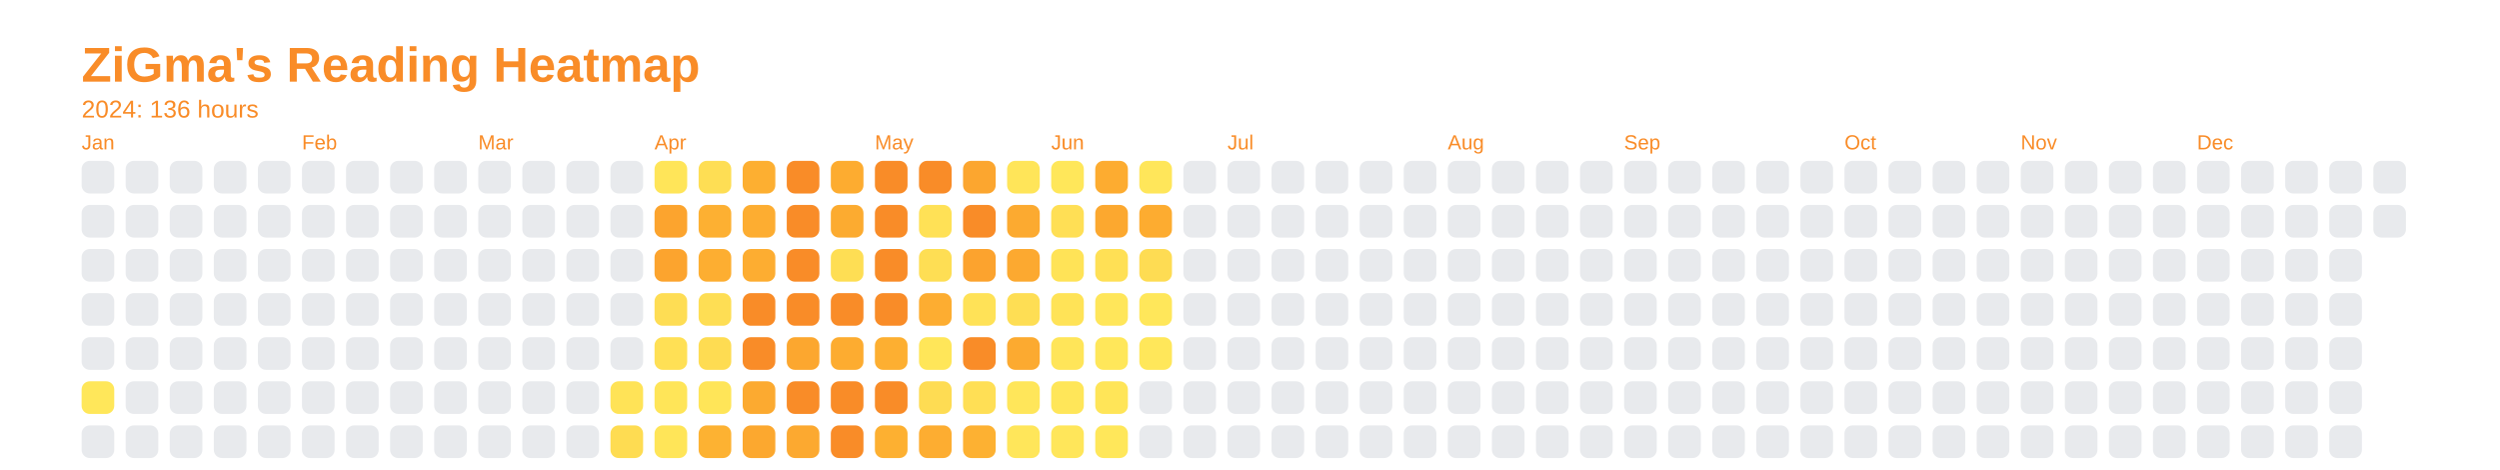
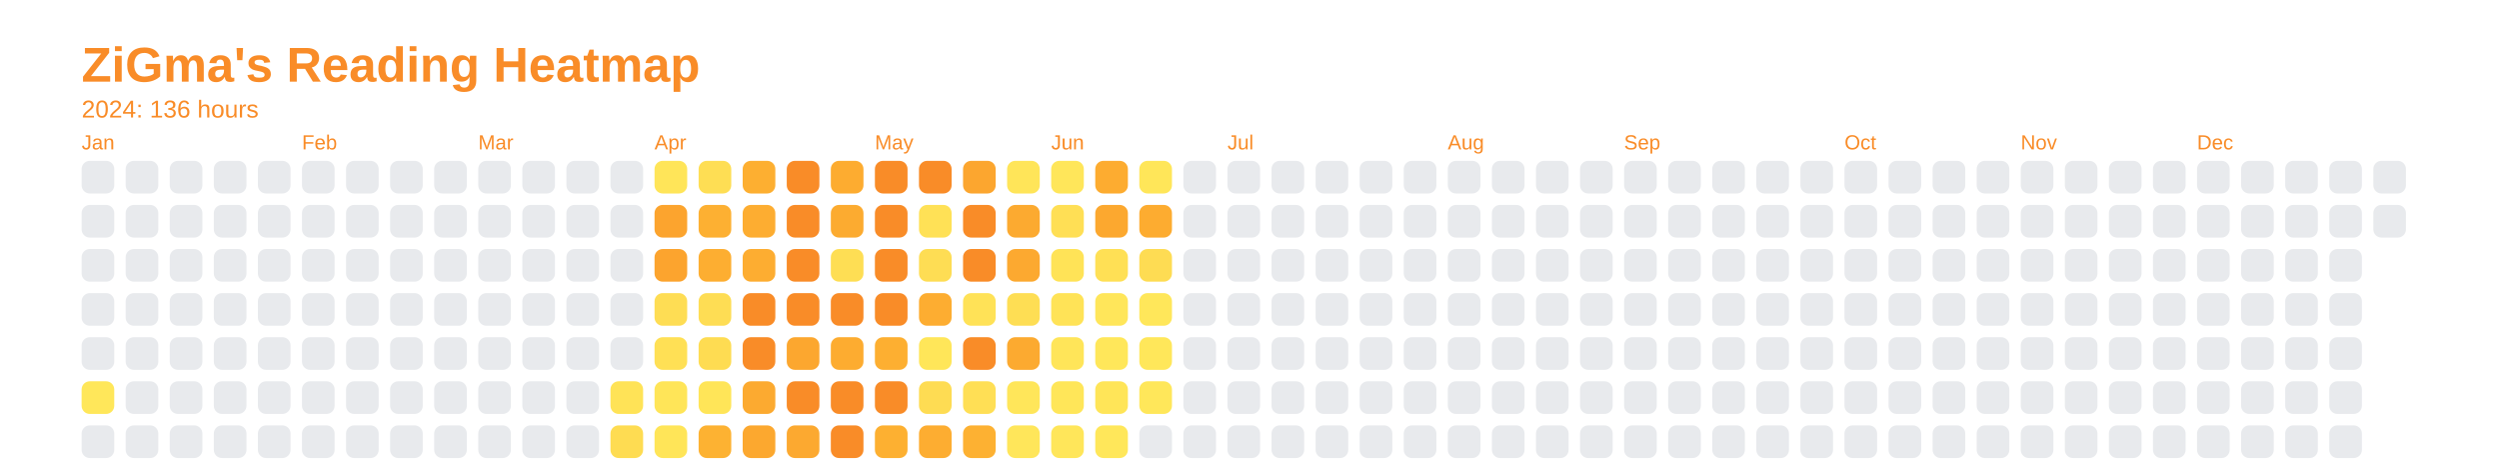
<svg xmlns="http://www.w3.org/2000/svg" baseProfile="full" height="57.5mm" version="1.1" viewBox="0,0,306.2,57.5" width="306.2mm">
  <defs />
  <rect fill="none" height="57.5" width="306.2" x="0" y="0" />
  <text fill="#f98c28" style="font-size:6px; font-family:Arial; font-weight:bold;" x="10" y="10">ZiGma's Reading Heatmap</text>
  <text fill="#f98c28" style="font-size:3px; font-family:Arial;" x="10" y="14.4">2024: 136 hours</text>
  <text fill="#f98c28" style="font-size:2.5px; font-family:Arial" x="10" y="18.3">Jan</text>
  <rect fill="#e8eaed" height="4" rx="1" ry="1" width="4" x="10" y="19.7" />
  <rect fill="#e8eaed" height="4" rx="1" ry="1" width="4" x="10" y="25.1" />
  <rect fill="#e8eaed" height="4" rx="1" ry="1" width="4" x="10" y="30.5" />
  <rect fill="#e8eaed" height="4" rx="1" ry="1" width="4" x="10" y="35.9" />
  <rect fill="#e8eaed" height="4" rx="1" ry="1" width="4" x="10" y="41.3" />
  <rect fill="#ffe75a" height="4" rx="1" ry="1" width="4" x="10" y="46.7" />
  <rect fill="#e8eaed" height="4" rx="1" ry="1" width="4" x="10" y="52.1" />
  <rect fill="#e8eaed" height="4" rx="1" ry="1" width="4" x="15.4" y="19.7" />
  <rect fill="#e8eaed" height="4" rx="1" ry="1" width="4" x="15.4" y="25.1" />
  <rect fill="#e8eaed" height="4" rx="1" ry="1" width="4" x="15.4" y="30.5" />
  <rect fill="#e8eaed" height="4" rx="1" ry="1" width="4" x="15.4" y="35.9" />
  <rect fill="#e8eaed" height="4" rx="1" ry="1" width="4" x="15.4" y="41.3" />
  <rect fill="#e8eaed" height="4" rx="1" ry="1" width="4" x="15.4" y="46.7" />
  <rect fill="#e8eaed" height="4" rx="1" ry="1" width="4" x="15.4" y="52.1" />
  <rect fill="#e8eaed" height="4" rx="1" ry="1" width="4" x="20.8" y="19.7" />
  <rect fill="#e8eaed" height="4" rx="1" ry="1" width="4" x="20.8" y="25.1" />
  <rect fill="#e8eaed" height="4" rx="1" ry="1" width="4" x="20.8" y="30.5" />
  <rect fill="#e8eaed" height="4" rx="1" ry="1" width="4" x="20.8" y="35.9" />
  <rect fill="#e8eaed" height="4" rx="1" ry="1" width="4" x="20.8" y="41.3" />
  <rect fill="#e8eaed" height="4" rx="1" ry="1" width="4" x="20.8" y="46.7" />
  <rect fill="#e8eaed" height="4" rx="1" ry="1" width="4" x="20.8" y="52.1" />
  <rect fill="#e8eaed" height="4" rx="1" ry="1" width="4" x="26.2" y="19.7" />
  <rect fill="#e8eaed" height="4" rx="1" ry="1" width="4" x="26.2" y="25.1" />
  <rect fill="#e8eaed" height="4" rx="1" ry="1" width="4" x="26.2" y="30.5" />
  <rect fill="#e8eaed" height="4" rx="1" ry="1" width="4" x="26.2" y="35.9" />
  <rect fill="#e8eaed" height="4" rx="1" ry="1" width="4" x="26.2" y="41.3" />
  <rect fill="#e8eaed" height="4" rx="1" ry="1" width="4" x="26.2" y="46.7" />
  <rect fill="#e8eaed" height="4" rx="1" ry="1" width="4" x="26.2" y="52.1" />
  <rect fill="#e8eaed" height="4" rx="1" ry="1" width="4" x="31.6" y="19.7" />
  <rect fill="#e8eaed" height="4" rx="1" ry="1" width="4" x="31.6" y="25.1" />
  <rect fill="#e8eaed" height="4" rx="1" ry="1" width="4" x="31.6" y="30.5" />
  <rect fill="#e8eaed" height="4" rx="1" ry="1" width="4" x="31.6" y="35.9" />
  <rect fill="#e8eaed" height="4" rx="1" ry="1" width="4" x="31.6" y="41.3" />
  <rect fill="#e8eaed" height="4" rx="1" ry="1" width="4" x="31.6" y="46.7" />
  <rect fill="#e8eaed" height="4" rx="1" ry="1" width="4" x="31.6" y="52.1" />
  <text fill="#f98c28" style="font-size:2.5px; font-family:Arial" x="37.0" y="18.3">Feb</text>
  <rect fill="#e8eaed" height="4" rx="1" ry="1" width="4" x="37.0" y="19.7" />
  <rect fill="#e8eaed" height="4" rx="1" ry="1" width="4" x="37.0" y="25.1" />
  <rect fill="#e8eaed" height="4" rx="1" ry="1" width="4" x="37.0" y="30.5" />
  <rect fill="#e8eaed" height="4" rx="1" ry="1" width="4" x="37.0" y="35.9" />
  <rect fill="#e8eaed" height="4" rx="1" ry="1" width="4" x="37.0" y="41.3" />
  <rect fill="#e8eaed" height="4" rx="1" ry="1" width="4" x="37.0" y="46.7" />
  <rect fill="#e8eaed" height="4" rx="1" ry="1" width="4" x="37.0" y="52.1" />
  <rect fill="#e8eaed" height="4" rx="1" ry="1" width="4" x="42.4" y="19.7" />
  <rect fill="#e8eaed" height="4" rx="1" ry="1" width="4" x="42.4" y="25.1" />
  <rect fill="#e8eaed" height="4" rx="1" ry="1" width="4" x="42.4" y="30.5" />
  <rect fill="#e8eaed" height="4" rx="1" ry="1" width="4" x="42.4" y="35.9" />
  <rect fill="#e8eaed" height="4" rx="1" ry="1" width="4" x="42.4" y="41.3" />
  <rect fill="#e8eaed" height="4" rx="1" ry="1" width="4" x="42.4" y="46.7" />
  <rect fill="#e8eaed" height="4" rx="1" ry="1" width="4" x="42.4" y="52.1" />
  <rect fill="#e8eaed" height="4" rx="1" ry="1" width="4" x="47.8" y="19.7" />
  <rect fill="#e8eaed" height="4" rx="1" ry="1" width="4" x="47.8" y="25.1" />
  <rect fill="#e8eaed" height="4" rx="1" ry="1" width="4" x="47.8" y="30.5" />
  <rect fill="#e8eaed" height="4" rx="1" ry="1" width="4" x="47.8" y="35.9" />
  <rect fill="#e8eaed" height="4" rx="1" ry="1" width="4" x="47.8" y="41.3" />
  <rect fill="#e8eaed" height="4" rx="1" ry="1" width="4" x="47.8" y="46.7" />
  <rect fill="#e8eaed" height="4" rx="1" ry="1" width="4" x="47.8" y="52.1" />
  <rect fill="#e8eaed" height="4" rx="1" ry="1" width="4" x="53.2" y="19.7" />
  <rect fill="#e8eaed" height="4" rx="1" ry="1" width="4" x="53.2" y="25.1" />
  <rect fill="#e8eaed" height="4" rx="1" ry="1" width="4" x="53.2" y="30.5" />
  <rect fill="#e8eaed" height="4" rx="1" ry="1" width="4" x="53.2" y="35.9" />
  <rect fill="#e8eaed" height="4" rx="1" ry="1" width="4" x="53.2" y="41.3" />
  <rect fill="#e8eaed" height="4" rx="1" ry="1" width="4" x="53.2" y="46.7" />
  <rect fill="#e8eaed" height="4" rx="1" ry="1" width="4" x="53.2" y="52.1" />
  <text fill="#f98c28" style="font-size:2.5px; font-family:Arial" x="58.6" y="18.3">Mar</text>
  <rect fill="#e8eaed" height="4" rx="1" ry="1" width="4" x="58.6" y="19.7" />
  <rect fill="#e8eaed" height="4" rx="1" ry="1" width="4" x="58.6" y="25.1" />
  <rect fill="#e8eaed" height="4" rx="1" ry="1" width="4" x="58.6" y="30.5" />
  <rect fill="#e8eaed" height="4" rx="1" ry="1" width="4" x="58.6" y="35.9" />
  <rect fill="#e8eaed" height="4" rx="1" ry="1" width="4" x="58.6" y="41.3" />
  <rect fill="#e8eaed" height="4" rx="1" ry="1" width="4" x="58.6" y="46.7" />
  <rect fill="#e8eaed" height="4" rx="1" ry="1" width="4" x="58.6" y="52.1" />
  <rect fill="#e8eaed" height="4" rx="1" ry="1" width="4" x="64" y="19.7" />
  <rect fill="#e8eaed" height="4" rx="1" ry="1" width="4" x="64" y="25.1" />
  <rect fill="#e8eaed" height="4" rx="1" ry="1" width="4" x="64" y="30.5" />
  <rect fill="#e8eaed" height="4" rx="1" ry="1" width="4" x="64" y="35.9" />
  <rect fill="#e8eaed" height="4" rx="1" ry="1" width="4" x="64" y="41.3" />
  <rect fill="#e8eaed" height="4" rx="1" ry="1" width="4" x="64" y="46.7" />
  <rect fill="#e8eaed" height="4" rx="1" ry="1" width="4" x="64" y="52.1" />
  <rect fill="#e8eaed" height="4" rx="1" ry="1" width="4" x="69.4" y="19.7" />
  <rect fill="#e8eaed" height="4" rx="1" ry="1" width="4" x="69.4" y="25.1" />
  <rect fill="#e8eaed" height="4" rx="1" ry="1" width="4" x="69.4" y="30.5" />
  <rect fill="#e8eaed" height="4" rx="1" ry="1" width="4" x="69.4" y="35.9" />
  <rect fill="#e8eaed" height="4" rx="1" ry="1" width="4" x="69.4" y="41.3" />
  <rect fill="#e8eaed" height="4" rx="1" ry="1" width="4" x="69.4" y="46.7" />
  <rect fill="#e8eaed" height="4" rx="1" ry="1" width="4" x="69.4" y="52.1" />
  <rect fill="#e8eaed" height="4" rx="1" ry="1" width="4" x="74.8" y="19.7" />
  <rect fill="#e8eaed" height="4" rx="1" ry="1" width="4" x="74.8" y="25.1" />
  <rect fill="#e8eaed" height="4" rx="1" ry="1" width="4" x="74.8" y="30.5" />
  <rect fill="#e8eaed" height="4" rx="1" ry="1" width="4" x="74.8" y="35.9" />
  <rect fill="#e8eaed" height="4" rx="1" ry="1" width="4" x="74.8" y="41.3" />
  <rect fill="#ffe357" height="4" rx="1" ry="1" width="4" x="74.8" y="46.7" />
  <rect fill="#fedc52" height="4" rx="1" ry="1" width="4" x="74.8" y="52.1" />
  <text fill="#f98c28" style="font-size:2.5px; font-family:Arial" x="80.2" y="18.3">Apr</text>
  <rect fill="#ffe559" height="4" rx="1" ry="1" width="4" x="80.2" y="19.7" />
  <rect fill="#fca42e" height="4" rx="1" ry="1" width="4" x="80.2" y="25.1" />
  <rect fill="#fca42e" height="4" rx="1" ry="1" width="4" x="80.2" y="30.5" />
  <rect fill="#fedd54" height="4" rx="1" ry="1" width="4" x="80.2" y="35.9" />
  <rect fill="#ffe055" height="4" rx="1" ry="1" width="4" x="80.2" y="41.3" />
  <rect fill="#ffe558" height="4" rx="1" ry="1" width="4" x="80.2" y="46.7" />
  <rect fill="#ffe558" height="4" rx="1" ry="1" width="4" x="80.2" y="52.1" />
  <rect fill="#fede54" height="4" rx="1" ry="1" width="4" x="85.6" y="19.7" />
  <rect fill="#fdb032" height="4" rx="1" ry="1" width="4" x="85.6" y="25.1" />
  <rect fill="#fdae31" height="4" rx="1" ry="1" width="4" x="85.6" y="30.5" />
-   <rect fill="#fede54" height="4" rx="1" ry="1" width="4" x="85.6" y="35.9" />
+   <rect fill="#fedd54" height="4" rx="1" ry="1" width="4" x="85.6" y="35.9" />
  <rect fill="#fedc52" height="4" rx="1" ry="1" width="4" x="85.6" y="41.3" />
  <rect fill="#ffe558" height="4" rx="1" ry="1" width="4" x="85.6" y="46.7" />
  <rect fill="#fdb232" height="4" rx="1" ry="1" width="4" x="85.6" y="52.1" />
  <rect fill="#fdaf31" height="4" rx="1" ry="1" width="4" x="91" y="19.7" />
  <rect fill="#fdad31" height="4" rx="1" ry="1" width="4" x="91" y="25.1" />
  <rect fill="#fdad31" height="4" rx="1" ry="1" width="4" x="91" y="30.5" />
  <rect fill="#f98c28" height="4" rx="1" ry="1" width="4" x="91" y="35.9" />
  <rect fill="#f98c28" height="4" rx="1" ry="1" width="4" x="91" y="41.3" />
  <rect fill="#fcaa30" height="4" rx="1" ry="1" width="4" x="91" y="46.7" />
  <rect fill="#fca82f" height="4" rx="1" ry="1" width="4" x="91" y="52.1" />
  <rect fill="#f98c28" height="4" rx="1" ry="1" width="4" x="96.4" y="19.7" />
  <rect fill="#f98c28" height="4" rx="1" ry="1" width="4" x="96.4" y="25.1" />
  <rect fill="#f98c28" height="4" rx="1" ry="1" width="4" x="96.4" y="30.5" />
  <rect fill="#f98c28" height="4" rx="1" ry="1" width="4" x="96.4" y="35.9" />
  <rect fill="#fca72f" height="4" rx="1" ry="1" width="4" x="96.4" y="41.3" />
  <rect fill="#f98c28" height="4" rx="1" ry="1" width="4" x="96.4" y="46.7" />
  <rect fill="#fca930" height="4" rx="1" ry="1" width="4" x="96.4" y="52.1" />
  <rect fill="#fdac30" height="4" rx="1" ry="1" width="4" x="101.8" y="19.7" />
  <rect fill="#fcab30" height="4" rx="1" ry="1" width="4" x="101.8" y="25.1" />
  <rect fill="#fede54" height="4" rx="1" ry="1" width="4" x="101.8" y="30.5" />
  <rect fill="#f98c28" height="4" rx="1" ry="1" width="4" x="101.8" y="35.9" />
  <rect fill="#fdac30" height="4" rx="1" ry="1" width="4" x="101.8" y="41.3" />
  <rect fill="#f98c28" height="4" rx="1" ry="1" width="4" x="101.8" y="46.7" />
  <rect fill="#f98c28" height="4" rx="1" ry="1" width="4" x="101.8" y="52.1" />
  <text fill="#f98c28" style="font-size:2.5px; font-family:Arial" x="107.2" y="18.3">May</text>
  <rect fill="#f98c28" height="4" rx="1" ry="1" width="4" x="107.2" y="19.7" />
  <rect fill="#f98c28" height="4" rx="1" ry="1" width="4" x="107.2" y="25.1" />
  <rect fill="#f98c28" height="4" rx="1" ry="1" width="4" x="107.2" y="30.5" />
  <rect fill="#f98c28" height="4" rx="1" ry="1" width="4" x="107.2" y="35.9" />
  <rect fill="#fdaf31" height="4" rx="1" ry="1" width="4" x="107.2" y="41.3" />
  <rect fill="#f98c28" height="4" rx="1" ry="1" width="4" x="107.2" y="46.7" />
  <rect fill="#fdb031" height="4" rx="1" ry="1" width="4" x="107.2" y="52.1" />
  <rect fill="#f98c28" height="4" rx="1" ry="1" width="4" x="112.6" y="19.7" />
  <rect fill="#ffe156" height="4" rx="1" ry="1" width="4" x="112.6" y="25.1" />
-   <rect fill="#fede54" height="4" rx="1" ry="1" width="4" x="112.6" y="30.5" />
+   <rect fill="#fedd54" height="4" rx="1" ry="1" width="4" x="112.6" y="30.5" />
  <rect fill="#fdad31" height="4" rx="1" ry="1" width="4" x="112.6" y="35.9" />
  <rect fill="#ffe659" height="4" rx="1" ry="1" width="4" x="112.6" y="41.3" />
  <rect fill="#fedc53" height="4" rx="1" ry="1" width="4" x="112.6" y="46.7" />
  <rect fill="#fdad31" height="4" rx="1" ry="1" width="4" x="112.6" y="52.1" />
  <rect fill="#fca62f" height="4" rx="1" ry="1" width="4" x="118" y="19.7" />
  <rect fill="#f98c28" height="4" rx="1" ry="1" width="4" x="118" y="25.1" />
-   <rect fill="#fca32e" height="4" rx="1" ry="1" width="4" x="118" y="30.5" />
+   <rect fill="#f98c28" height="4" rx="1" ry="1" width="4" x="118" y="30.5" />
  <rect fill="#ffe257" height="4" rx="1" ry="1" width="4" x="118" y="35.9" />
  <rect fill="#f98c28" height="4" rx="1" ry="1" width="4" x="118" y="41.3" />
  <rect fill="#ffdf55" height="4" rx="1" ry="1" width="4" x="118" y="46.7" />
  <rect fill="#fdb132" height="4" rx="1" ry="1" width="4" x="118" y="52.1" />
  <rect fill="#ffe559" height="4" rx="1" ry="1" width="4" x="123.4" y="19.7" />
  <rect fill="#fcaa30" height="4" rx="1" ry="1" width="4" x="123.4" y="25.1" />
  <rect fill="#fca930" height="4" rx="1" ry="1" width="4" x="123.4" y="30.5" />
  <rect fill="#fede54" height="4" rx="1" ry="1" width="4" x="123.4" y="35.9" />
  <rect fill="#fcaa30" height="4" rx="1" ry="1" width="4" x="123.4" y="41.3" />
  <rect fill="#ffe65a" height="4" rx="1" ry="1" width="4" x="123.4" y="46.7" />
  <rect fill="#ffe65a" height="4" rx="1" ry="1" width="4" x="123.4" y="52.1" />
  <text fill="#f98c28" style="font-size:2.5px; font-family:Arial" x="128.8" y="18.3">Jun</text>
-   <rect fill="#ffe75a" height="4" rx="1" ry="1" width="4" x="128.8" y="19.7" />
+   <rect fill="#ffe65a" height="4" rx="1" ry="1" width="4" x="128.8" y="19.7" />
  <rect fill="#ffdf55" height="4" rx="1" ry="1" width="4" x="128.8" y="25.1" />
  <rect fill="#ffe357" height="4" rx="1" ry="1" width="4" x="128.8" y="30.5" />
  <rect fill="#ffe357" height="4" rx="1" ry="1" width="4" x="128.8" y="35.9" />
  <rect fill="#ffe559" height="4" rx="1" ry="1" width="4" x="128.8" y="41.3" />
  <rect fill="#ffe659" height="4" rx="1" ry="1" width="4" x="128.8" y="46.7" />
  <rect fill="#ffe65a" height="4" rx="1" ry="1" width="4" x="128.8" y="52.1" />
  <rect fill="#fdac30" height="4" rx="1" ry="1" width="4" x="134.2" y="19.7" />
  <rect fill="#fca82f" height="4" rx="1" ry="1" width="4" x="134.2" y="25.1" />
  <rect fill="#ffe055" height="4" rx="1" ry="1" width="4" x="134.2" y="30.5" />
  <rect fill="#ffe65a" height="4" rx="1" ry="1" width="4" x="134.2" y="35.9" />
  <rect fill="#ffe75a" height="4" rx="1" ry="1" width="4" x="134.2" y="41.3" />
  <rect fill="#ffe558" height="4" rx="1" ry="1" width="4" x="134.2" y="46.7" />
  <rect fill="#ffe75a" height="4" rx="1" ry="1" width="4" x="134.2" y="52.1" />
-   <rect fill="#ffe65a" height="4" rx="1" ry="1" width="4" x="139.6" y="19.7" />
+   <rect fill="#ffe659" height="4" rx="1" ry="1" width="4" x="139.6" y="19.7" />
  <rect fill="#fdac30" height="4" rx="1" ry="1" width="4" x="139.6" y="25.1" />
  <rect fill="#fedc53" height="4" rx="1" ry="1" width="4" x="139.6" y="30.5" />
  <rect fill="#ffe75a" height="4" rx="1" ry="1" width="4" x="139.6" y="35.9" />
  <rect fill="#ffe75a" height="4" rx="1" ry="1" width="4" x="139.6" y="41.3" />
-   <rect fill="#e8eaed" height="4" rx="1" ry="1" width="4" x="139.6" y="46.7" />
+   <rect fill="#ffe75a" height="4" rx="1" ry="1" width="4" x="139.6" y="46.7" />
  <rect fill="#e8eaed" height="4" rx="1" ry="1" width="4" x="139.6" y="52.1" />
  <rect fill="#e8eaed" height="4" rx="1" ry="1" width="4" x="145" y="19.7" />
  <rect fill="#e8eaed" height="4" rx="1" ry="1" width="4" x="145" y="25.1" />
  <rect fill="#e8eaed" height="4" rx="1" ry="1" width="4" x="145" y="30.5" />
  <rect fill="#e8eaed" height="4" rx="1" ry="1" width="4" x="145" y="35.9" />
  <rect fill="#e8eaed" height="4" rx="1" ry="1" width="4" x="145" y="41.3" />
  <rect fill="#e8eaed" height="4" rx="1" ry="1" width="4" x="145" y="46.7" />
  <rect fill="#e8eaed" height="4" rx="1" ry="1" width="4" x="145" y="52.1" />
  <text fill="#f98c28" style="font-size:2.5px; font-family:Arial" x="150.4" y="18.3">Jul</text>
  <rect fill="#e8eaed" height="4" rx="1" ry="1" width="4" x="150.4" y="19.7" />
  <rect fill="#e8eaed" height="4" rx="1" ry="1" width="4" x="150.4" y="25.1" />
  <rect fill="#e8eaed" height="4" rx="1" ry="1" width="4" x="150.4" y="30.5" />
  <rect fill="#e8eaed" height="4" rx="1" ry="1" width="4" x="150.4" y="35.9" />
  <rect fill="#e8eaed" height="4" rx="1" ry="1" width="4" x="150.4" y="41.3" />
  <rect fill="#e8eaed" height="4" rx="1" ry="1" width="4" x="150.4" y="46.7" />
  <rect fill="#e8eaed" height="4" rx="1" ry="1" width="4" x="150.4" y="52.1" />
  <rect fill="#e8eaed" height="4" rx="1" ry="1" width="4" x="155.8" y="19.7" />
  <rect fill="#e8eaed" height="4" rx="1" ry="1" width="4" x="155.8" y="25.1" />
  <rect fill="#e8eaed" height="4" rx="1" ry="1" width="4" x="155.8" y="30.5" />
  <rect fill="#e8eaed" height="4" rx="1" ry="1" width="4" x="155.8" y="35.9" />
  <rect fill="#e8eaed" height="4" rx="1" ry="1" width="4" x="155.8" y="41.3" />
  <rect fill="#e8eaed" height="4" rx="1" ry="1" width="4" x="155.8" y="46.7" />
  <rect fill="#e8eaed" height="4" rx="1" ry="1" width="4" x="155.8" y="52.1" />
  <rect fill="#e8eaed" height="4" rx="1" ry="1" width="4" x="161.2" y="19.7" />
  <rect fill="#e8eaed" height="4" rx="1" ry="1" width="4" x="161.2" y="25.1" />
  <rect fill="#e8eaed" height="4" rx="1" ry="1" width="4" x="161.2" y="30.5" />
  <rect fill="#e8eaed" height="4" rx="1" ry="1" width="4" x="161.2" y="35.9" />
  <rect fill="#e8eaed" height="4" rx="1" ry="1" width="4" x="161.2" y="41.3" />
  <rect fill="#e8eaed" height="4" rx="1" ry="1" width="4" x="161.2" y="46.7" />
  <rect fill="#e8eaed" height="4" rx="1" ry="1" width="4" x="161.2" y="52.1" />
  <rect fill="#e8eaed" height="4" rx="1" ry="1" width="4" x="166.6" y="19.7" />
  <rect fill="#e8eaed" height="4" rx="1" ry="1" width="4" x="166.6" y="25.1" />
  <rect fill="#e8eaed" height="4" rx="1" ry="1" width="4" x="166.6" y="30.5" />
  <rect fill="#e8eaed" height="4" rx="1" ry="1" width="4" x="166.6" y="35.9" />
  <rect fill="#e8eaed" height="4" rx="1" ry="1" width="4" x="166.6" y="41.3" />
  <rect fill="#e8eaed" height="4" rx="1" ry="1" width="4" x="166.6" y="46.7" />
  <rect fill="#e8eaed" height="4" rx="1" ry="1" width="4" x="166.6" y="52.1" />
  <rect fill="#e8eaed" height="4" rx="1" ry="1" width="4" x="172" y="19.7" />
  <rect fill="#e8eaed" height="4" rx="1" ry="1" width="4" x="172" y="25.1" />
  <rect fill="#e8eaed" height="4" rx="1" ry="1" width="4" x="172" y="30.5" />
  <rect fill="#e8eaed" height="4" rx="1" ry="1" width="4" x="172" y="35.9" />
  <rect fill="#e8eaed" height="4" rx="1" ry="1" width="4" x="172" y="41.3" />
  <rect fill="#e8eaed" height="4" rx="1" ry="1" width="4" x="172" y="46.7" />
  <rect fill="#e8eaed" height="4" rx="1" ry="1" width="4" x="172" y="52.1" />
  <text fill="#f98c28" style="font-size:2.5px; font-family:Arial" x="177.4" y="18.3">Aug</text>
  <rect fill="#e8eaed" height="4" rx="1" ry="1" width="4" x="177.4" y="19.7" />
  <rect fill="#e8eaed" height="4" rx="1" ry="1" width="4" x="177.4" y="25.1" />
  <rect fill="#e8eaed" height="4" rx="1" ry="1" width="4" x="177.4" y="30.5" />
  <rect fill="#e8eaed" height="4" rx="1" ry="1" width="4" x="177.4" y="35.9" />
  <rect fill="#e8eaed" height="4" rx="1" ry="1" width="4" x="177.4" y="41.3" />
  <rect fill="#e8eaed" height="4" rx="1" ry="1" width="4" x="177.4" y="46.7" />
  <rect fill="#e8eaed" height="4" rx="1" ry="1" width="4" x="177.4" y="52.1" />
  <rect fill="#e8eaed" height="4" rx="1" ry="1" width="4" x="182.8" y="19.7" />
  <rect fill="#e8eaed" height="4" rx="1" ry="1" width="4" x="182.8" y="25.1" />
  <rect fill="#e8eaed" height="4" rx="1" ry="1" width="4" x="182.8" y="30.5" />
  <rect fill="#e8eaed" height="4" rx="1" ry="1" width="4" x="182.8" y="35.9" />
  <rect fill="#e8eaed" height="4" rx="1" ry="1" width="4" x="182.8" y="41.3" />
  <rect fill="#e8eaed" height="4" rx="1" ry="1" width="4" x="182.8" y="46.7" />
  <rect fill="#e8eaed" height="4" rx="1" ry="1" width="4" x="182.8" y="52.1" />
  <rect fill="#e8eaed" height="4" rx="1" ry="1" width="4" x="188.2" y="19.7" />
  <rect fill="#e8eaed" height="4" rx="1" ry="1" width="4" x="188.2" y="25.1" />
  <rect fill="#e8eaed" height="4" rx="1" ry="1" width="4" x="188.2" y="30.5" />
  <rect fill="#e8eaed" height="4" rx="1" ry="1" width="4" x="188.2" y="35.9" />
  <rect fill="#e8eaed" height="4" rx="1" ry="1" width="4" x="188.2" y="41.3" />
  <rect fill="#e8eaed" height="4" rx="1" ry="1" width="4" x="188.2" y="46.7" />
  <rect fill="#e8eaed" height="4" rx="1" ry="1" width="4" x="188.2" y="52.1" />
  <rect fill="#e8eaed" height="4" rx="1" ry="1" width="4" x="193.6" y="19.7" />
  <rect fill="#e8eaed" height="4" rx="1" ry="1" width="4" x="193.6" y="25.1" />
  <rect fill="#e8eaed" height="4" rx="1" ry="1" width="4" x="193.6" y="30.5" />
  <rect fill="#e8eaed" height="4" rx="1" ry="1" width="4" x="193.6" y="35.9" />
  <rect fill="#e8eaed" height="4" rx="1" ry="1" width="4" x="193.6" y="41.3" />
  <rect fill="#e8eaed" height="4" rx="1" ry="1" width="4" x="193.6" y="46.7" />
  <rect fill="#e8eaed" height="4" rx="1" ry="1" width="4" x="193.6" y="52.1" />
  <text fill="#f98c28" style="font-size:2.5px; font-family:Arial" x="199" y="18.3">Sep</text>
  <rect fill="#e8eaed" height="4" rx="1" ry="1" width="4" x="199" y="19.7" />
  <rect fill="#e8eaed" height="4" rx="1" ry="1" width="4" x="199" y="25.1" />
  <rect fill="#e8eaed" height="4" rx="1" ry="1" width="4" x="199" y="30.5" />
  <rect fill="#e8eaed" height="4" rx="1" ry="1" width="4" x="199" y="35.9" />
  <rect fill="#e8eaed" height="4" rx="1" ry="1" width="4" x="199" y="41.3" />
  <rect fill="#e8eaed" height="4" rx="1" ry="1" width="4" x="199" y="46.7" />
  <rect fill="#e8eaed" height="4" rx="1" ry="1" width="4" x="199" y="52.1" />
  <rect fill="#e8eaed" height="4" rx="1" ry="1" width="4" x="204.4" y="19.7" />
  <rect fill="#e8eaed" height="4" rx="1" ry="1" width="4" x="204.4" y="25.1" />
  <rect fill="#e8eaed" height="4" rx="1" ry="1" width="4" x="204.4" y="30.5" />
  <rect fill="#e8eaed" height="4" rx="1" ry="1" width="4" x="204.4" y="35.9" />
  <rect fill="#e8eaed" height="4" rx="1" ry="1" width="4" x="204.4" y="41.3" />
  <rect fill="#e8eaed" height="4" rx="1" ry="1" width="4" x="204.4" y="46.7" />
  <rect fill="#e8eaed" height="4" rx="1" ry="1" width="4" x="204.4" y="52.1" />
  <rect fill="#e8eaed" height="4" rx="1" ry="1" width="4" x="209.8" y="19.7" />
  <rect fill="#e8eaed" height="4" rx="1" ry="1" width="4" x="209.8" y="25.1" />
  <rect fill="#e8eaed" height="4" rx="1" ry="1" width="4" x="209.8" y="30.5" />
  <rect fill="#e8eaed" height="4" rx="1" ry="1" width="4" x="209.8" y="35.9" />
  <rect fill="#e8eaed" height="4" rx="1" ry="1" width="4" x="209.8" y="41.3" />
  <rect fill="#e8eaed" height="4" rx="1" ry="1" width="4" x="209.8" y="46.7" />
  <rect fill="#e8eaed" height="4" rx="1" ry="1" width="4" x="209.8" y="52.1" />
  <rect fill="#e8eaed" height="4" rx="1" ry="1" width="4" x="215.2" y="19.7" />
  <rect fill="#e8eaed" height="4" rx="1" ry="1" width="4" x="215.2" y="25.1" />
  <rect fill="#e8eaed" height="4" rx="1" ry="1" width="4" x="215.2" y="30.5" />
  <rect fill="#e8eaed" height="4" rx="1" ry="1" width="4" x="215.2" y="35.9" />
  <rect fill="#e8eaed" height="4" rx="1" ry="1" width="4" x="215.2" y="41.3" />
  <rect fill="#e8eaed" height="4" rx="1" ry="1" width="4" x="215.2" y="46.7" />
  <rect fill="#e8eaed" height="4" rx="1" ry="1" width="4" x="215.2" y="52.1" />
  <rect fill="#e8eaed" height="4" rx="1" ry="1" width="4" x="220.6" y="19.7" />
  <rect fill="#e8eaed" height="4" rx="1" ry="1" width="4" x="220.6" y="25.1" />
  <rect fill="#e8eaed" height="4" rx="1" ry="1" width="4" x="220.6" y="30.5" />
  <rect fill="#e8eaed" height="4" rx="1" ry="1" width="4" x="220.6" y="35.9" />
  <rect fill="#e8eaed" height="4" rx="1" ry="1" width="4" x="220.6" y="41.3" />
  <rect fill="#e8eaed" height="4" rx="1" ry="1" width="4" x="220.6" y="46.7" />
  <rect fill="#e8eaed" height="4" rx="1" ry="1" width="4" x="220.6" y="52.1" />
  <text fill="#f98c28" style="font-size:2.5px; font-family:Arial" x="226" y="18.3">Oct</text>
  <rect fill="#e8eaed" height="4" rx="1" ry="1" width="4" x="226" y="19.7" />
  <rect fill="#e8eaed" height="4" rx="1" ry="1" width="4" x="226" y="25.1" />
  <rect fill="#e8eaed" height="4" rx="1" ry="1" width="4" x="226" y="30.5" />
  <rect fill="#e8eaed" height="4" rx="1" ry="1" width="4" x="226" y="35.9" />
  <rect fill="#e8eaed" height="4" rx="1" ry="1" width="4" x="226" y="41.3" />
  <rect fill="#e8eaed" height="4" rx="1" ry="1" width="4" x="226" y="46.7" />
  <rect fill="#e8eaed" height="4" rx="1" ry="1" width="4" x="226" y="52.1" />
  <rect fill="#e8eaed" height="4" rx="1" ry="1" width="4" x="231.4" y="19.7" />
  <rect fill="#e8eaed" height="4" rx="1" ry="1" width="4" x="231.4" y="25.1" />
  <rect fill="#e8eaed" height="4" rx="1" ry="1" width="4" x="231.4" y="30.5" />
  <rect fill="#e8eaed" height="4" rx="1" ry="1" width="4" x="231.4" y="35.9" />
  <rect fill="#e8eaed" height="4" rx="1" ry="1" width="4" x="231.4" y="41.3" />
  <rect fill="#e8eaed" height="4" rx="1" ry="1" width="4" x="231.4" y="46.7" />
  <rect fill="#e8eaed" height="4" rx="1" ry="1" width="4" x="231.4" y="52.1" />
  <rect fill="#e8eaed" height="4" rx="1" ry="1" width="4" x="236.8" y="19.7" />
  <rect fill="#e8eaed" height="4" rx="1" ry="1" width="4" x="236.8" y="25.1" />
  <rect fill="#e8eaed" height="4" rx="1" ry="1" width="4" x="236.8" y="30.5" />
  <rect fill="#e8eaed" height="4" rx="1" ry="1" width="4" x="236.8" y="35.9" />
  <rect fill="#e8eaed" height="4" rx="1" ry="1" width="4" x="236.8" y="41.3" />
  <rect fill="#e8eaed" height="4" rx="1" ry="1" width="4" x="236.8" y="46.7" />
  <rect fill="#e8eaed" height="4" rx="1" ry="1" width="4" x="236.8" y="52.1" />
  <rect fill="#e8eaed" height="4" rx="1" ry="1" width="4" x="242.2" y="19.7" />
  <rect fill="#e8eaed" height="4" rx="1" ry="1" width="4" x="242.2" y="25.1" />
  <rect fill="#e8eaed" height="4" rx="1" ry="1" width="4" x="242.2" y="30.5" />
  <rect fill="#e8eaed" height="4" rx="1" ry="1" width="4" x="242.2" y="35.9" />
  <rect fill="#e8eaed" height="4" rx="1" ry="1" width="4" x="242.2" y="41.3" />
  <rect fill="#e8eaed" height="4" rx="1" ry="1" width="4" x="242.2" y="46.7" />
  <rect fill="#e8eaed" height="4" rx="1" ry="1" width="4" x="242.2" y="52.1" />
  <text fill="#f98c28" style="font-size:2.5px; font-family:Arial" x="247.6" y="18.3">Nov</text>
  <rect fill="#e8eaed" height="4" rx="1" ry="1" width="4" x="247.6" y="19.7" />
  <rect fill="#e8eaed" height="4" rx="1" ry="1" width="4" x="247.6" y="25.1" />
  <rect fill="#e8eaed" height="4" rx="1" ry="1" width="4" x="247.6" y="30.5" />
  <rect fill="#e8eaed" height="4" rx="1" ry="1" width="4" x="247.6" y="35.9" />
  <rect fill="#e8eaed" height="4" rx="1" ry="1" width="4" x="247.6" y="41.3" />
  <rect fill="#e8eaed" height="4" rx="1" ry="1" width="4" x="247.6" y="46.7" />
  <rect fill="#e8eaed" height="4" rx="1" ry="1" width="4" x="247.6" y="52.1" />
  <rect fill="#e8eaed" height="4" rx="1" ry="1" width="4" x="253" y="19.7" />
  <rect fill="#e8eaed" height="4" rx="1" ry="1" width="4" x="253" y="25.1" />
  <rect fill="#e8eaed" height="4" rx="1" ry="1" width="4" x="253" y="30.5" />
  <rect fill="#e8eaed" height="4" rx="1" ry="1" width="4" x="253" y="35.9" />
  <rect fill="#e8eaed" height="4" rx="1" ry="1" width="4" x="253" y="41.3" />
  <rect fill="#e8eaed" height="4" rx="1" ry="1" width="4" x="253" y="46.7" />
  <rect fill="#e8eaed" height="4" rx="1" ry="1" width="4" x="253" y="52.1" />
  <rect fill="#e8eaed" height="4" rx="1" ry="1" width="4" x="258.4" y="19.7" />
  <rect fill="#e8eaed" height="4" rx="1" ry="1" width="4" x="258.4" y="25.1" />
  <rect fill="#e8eaed" height="4" rx="1" ry="1" width="4" x="258.4" y="30.5" />
  <rect fill="#e8eaed" height="4" rx="1" ry="1" width="4" x="258.4" y="35.9" />
  <rect fill="#e8eaed" height="4" rx="1" ry="1" width="4" x="258.4" y="41.3" />
  <rect fill="#e8eaed" height="4" rx="1" ry="1" width="4" x="258.4" y="46.7" />
  <rect fill="#e8eaed" height="4" rx="1" ry="1" width="4" x="258.4" y="52.1" />
  <rect fill="#e8eaed" height="4" rx="1" ry="1" width="4" x="263.8" y="19.7" />
  <rect fill="#e8eaed" height="4" rx="1" ry="1" width="4" x="263.8" y="25.1" />
  <rect fill="#e8eaed" height="4" rx="1" ry="1" width="4" x="263.8" y="30.5" />
  <rect fill="#e8eaed" height="4" rx="1" ry="1" width="4" x="263.8" y="35.9" />
  <rect fill="#e8eaed" height="4" rx="1" ry="1" width="4" x="263.8" y="41.3" />
  <rect fill="#e8eaed" height="4" rx="1" ry="1" width="4" x="263.8" y="46.7" />
  <rect fill="#e8eaed" height="4" rx="1" ry="1" width="4" x="263.8" y="52.1" />
  <text fill="#f98c28" style="font-size:2.5px; font-family:Arial" x="269.2" y="18.3">Dec</text>
  <rect fill="#e8eaed" height="4" rx="1" ry="1" width="4" x="269.2" y="19.7" />
  <rect fill="#e8eaed" height="4" rx="1" ry="1" width="4" x="269.2" y="25.1" />
  <rect fill="#e8eaed" height="4" rx="1" ry="1" width="4" x="269.2" y="30.5" />
  <rect fill="#e8eaed" height="4" rx="1" ry="1" width="4" x="269.2" y="35.9" />
  <rect fill="#e8eaed" height="4" rx="1" ry="1" width="4" x="269.2" y="41.3" />
  <rect fill="#e8eaed" height="4" rx="1" ry="1" width="4" x="269.2" y="46.7" />
  <rect fill="#e8eaed" height="4" rx="1" ry="1" width="4" x="269.2" y="52.1" />
  <rect fill="#e8eaed" height="4" rx="1" ry="1" width="4" x="274.6" y="19.7" />
  <rect fill="#e8eaed" height="4" rx="1" ry="1" width="4" x="274.6" y="25.1" />
  <rect fill="#e8eaed" height="4" rx="1" ry="1" width="4" x="274.6" y="30.5" />
  <rect fill="#e8eaed" height="4" rx="1" ry="1" width="4" x="274.6" y="35.9" />
  <rect fill="#e8eaed" height="4" rx="1" ry="1" width="4" x="274.6" y="41.3" />
  <rect fill="#e8eaed" height="4" rx="1" ry="1" width="4" x="274.6" y="46.7" />
  <rect fill="#e8eaed" height="4" rx="1" ry="1" width="4" x="274.6" y="52.1" />
  <rect fill="#e8eaed" height="4" rx="1" ry="1" width="4" x="280" y="19.7" />
  <rect fill="#e8eaed" height="4" rx="1" ry="1" width="4" x="280" y="25.1" />
  <rect fill="#e8eaed" height="4" rx="1" ry="1" width="4" x="280" y="30.5" />
  <rect fill="#e8eaed" height="4" rx="1" ry="1" width="4" x="280" y="35.9" />
  <rect fill="#e8eaed" height="4" rx="1" ry="1" width="4" x="280" y="41.3" />
  <rect fill="#e8eaed" height="4" rx="1" ry="1" width="4" x="280" y="46.7" />
  <rect fill="#e8eaed" height="4" rx="1" ry="1" width="4" x="280" y="52.1" />
  <rect fill="#e8eaed" height="4" rx="1" ry="1" width="4" x="285.4" y="19.7" />
  <rect fill="#e8eaed" height="4" rx="1" ry="1" width="4" x="285.4" y="25.1" />
  <rect fill="#e8eaed" height="4" rx="1" ry="1" width="4" x="285.4" y="30.5" />
  <rect fill="#e8eaed" height="4" rx="1" ry="1" width="4" x="285.4" y="35.9" />
  <rect fill="#e8eaed" height="4" rx="1" ry="1" width="4" x="285.4" y="41.3" />
  <rect fill="#e8eaed" height="4" rx="1" ry="1" width="4" x="285.4" y="46.7" />
  <rect fill="#e8eaed" height="4" rx="1" ry="1" width="4" x="285.4" y="52.1" />
  <rect fill="#e8eaed" height="4" rx="1" ry="1" width="4" x="290.8" y="19.7" />
  <rect fill="#e8eaed" height="4" rx="1" ry="1" width="4" x="290.8" y="25.1" />
</svg>
